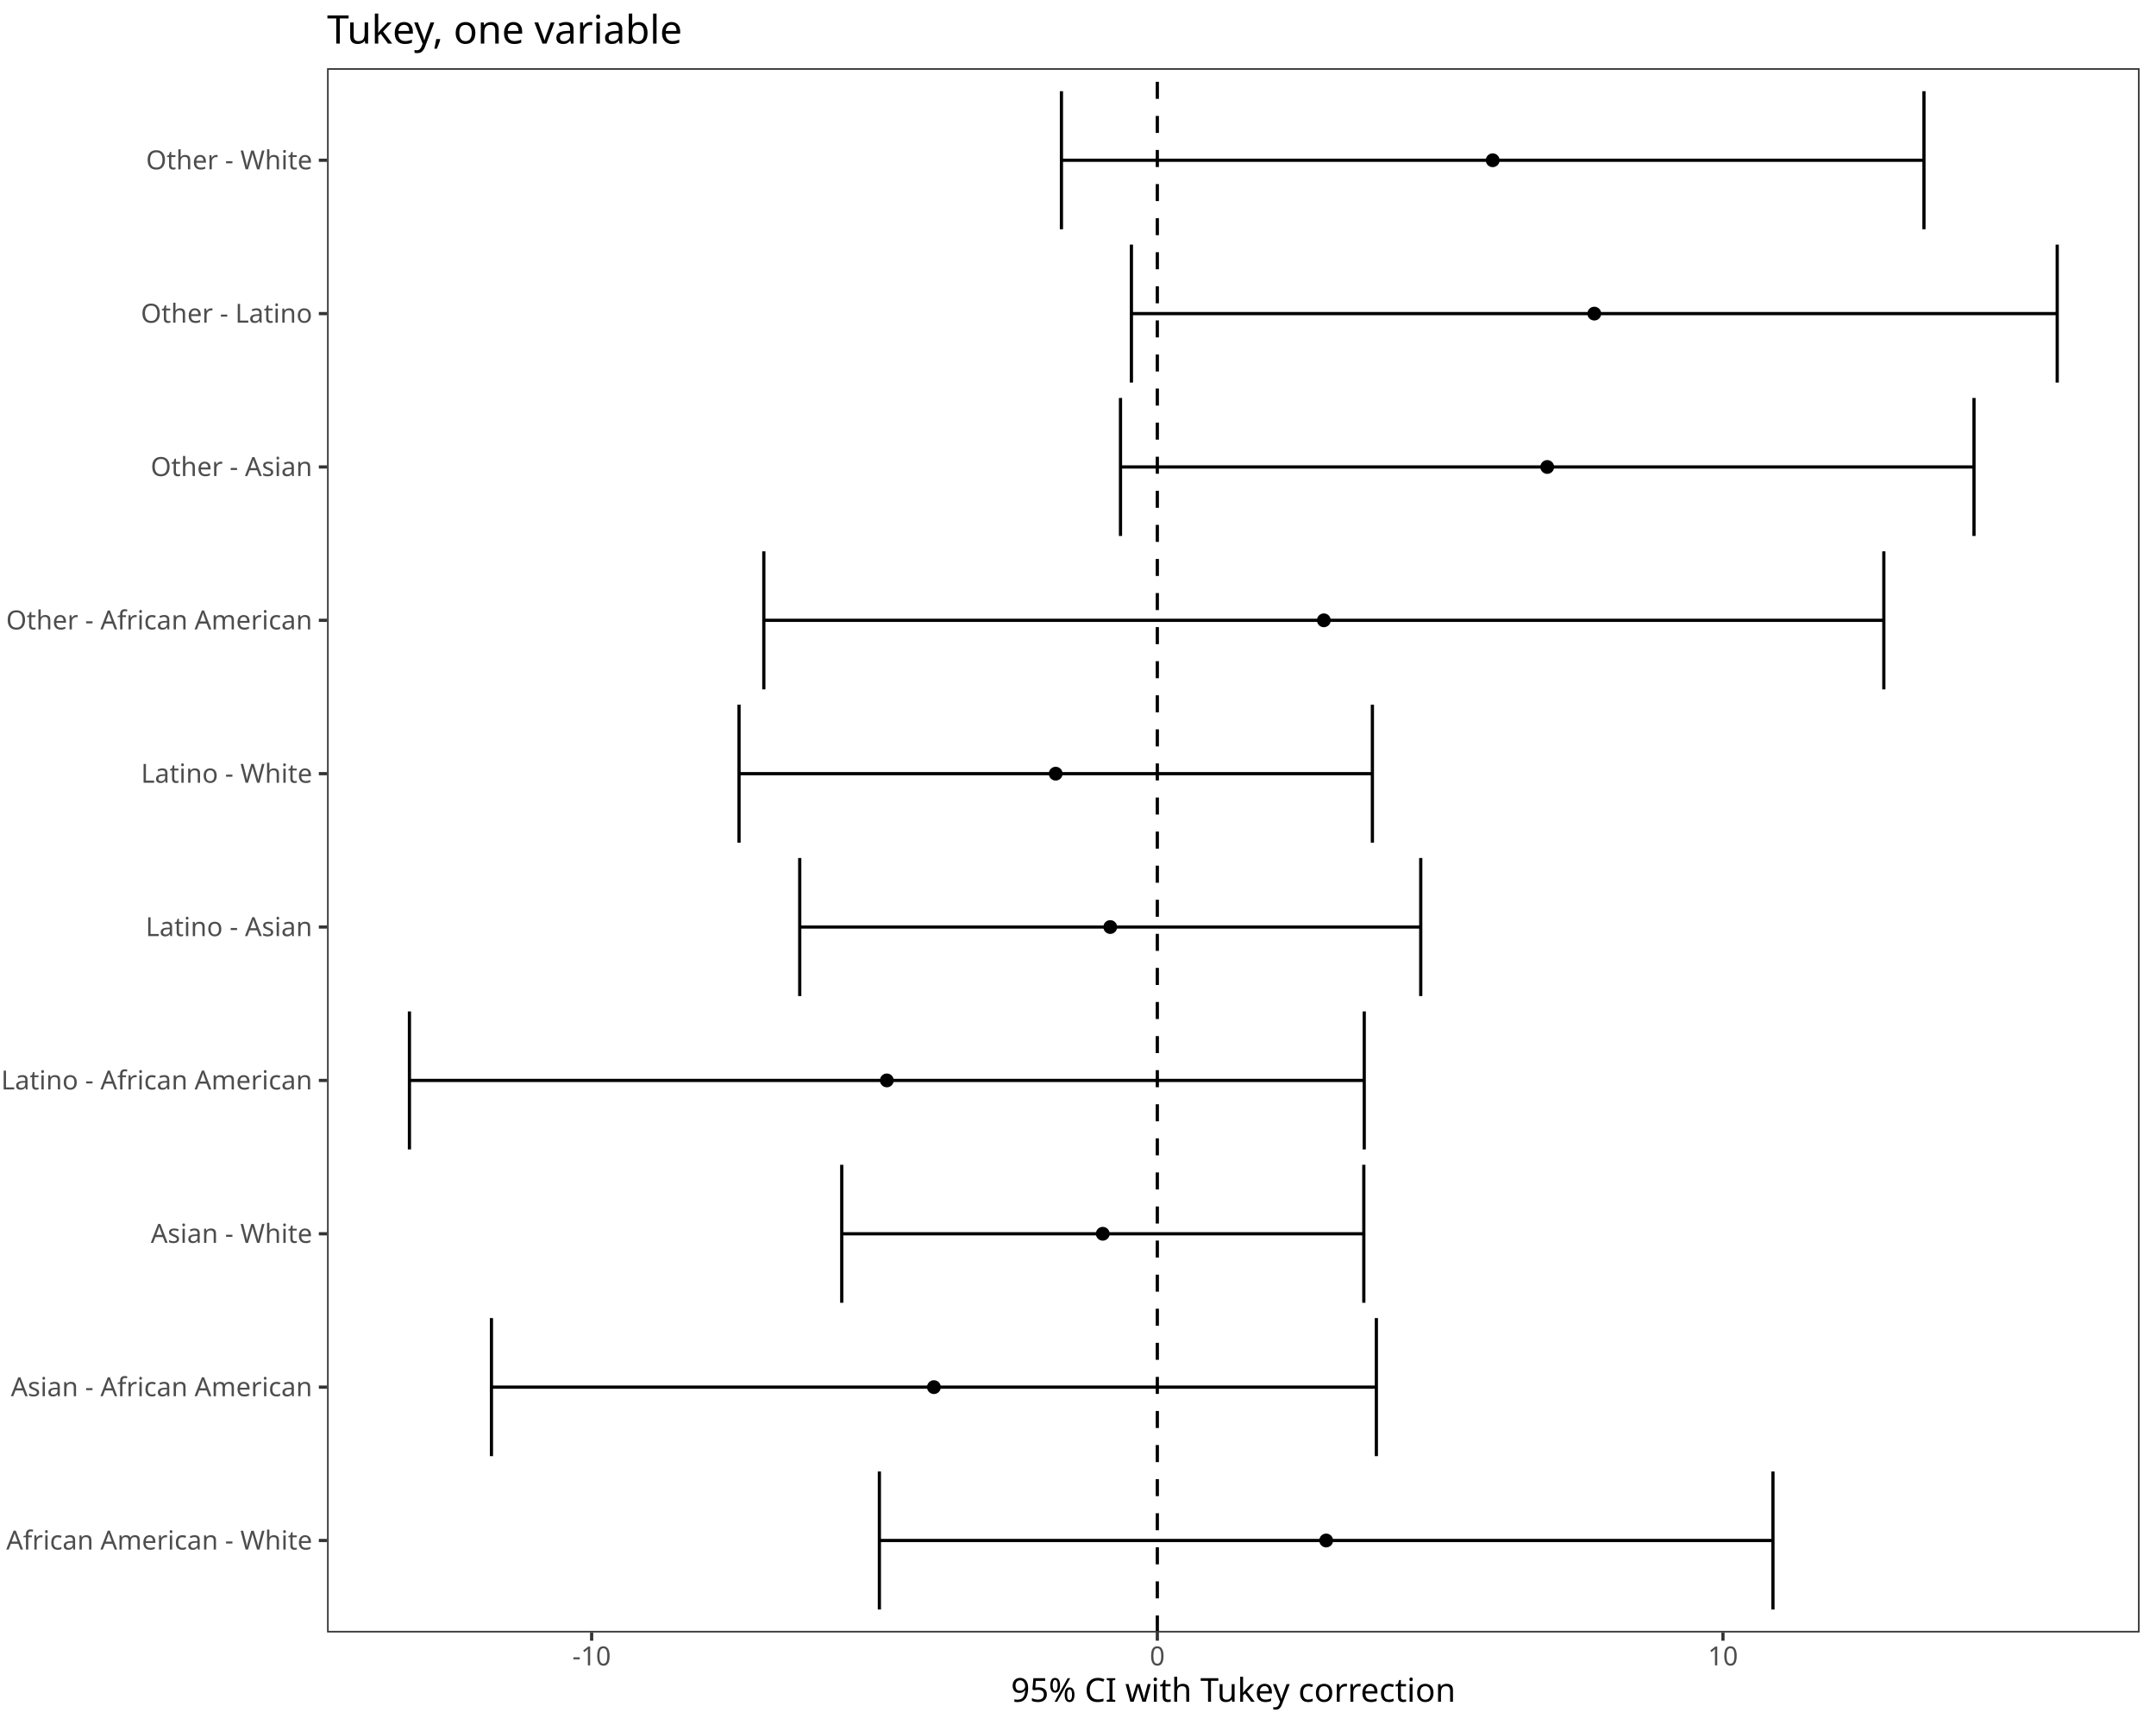
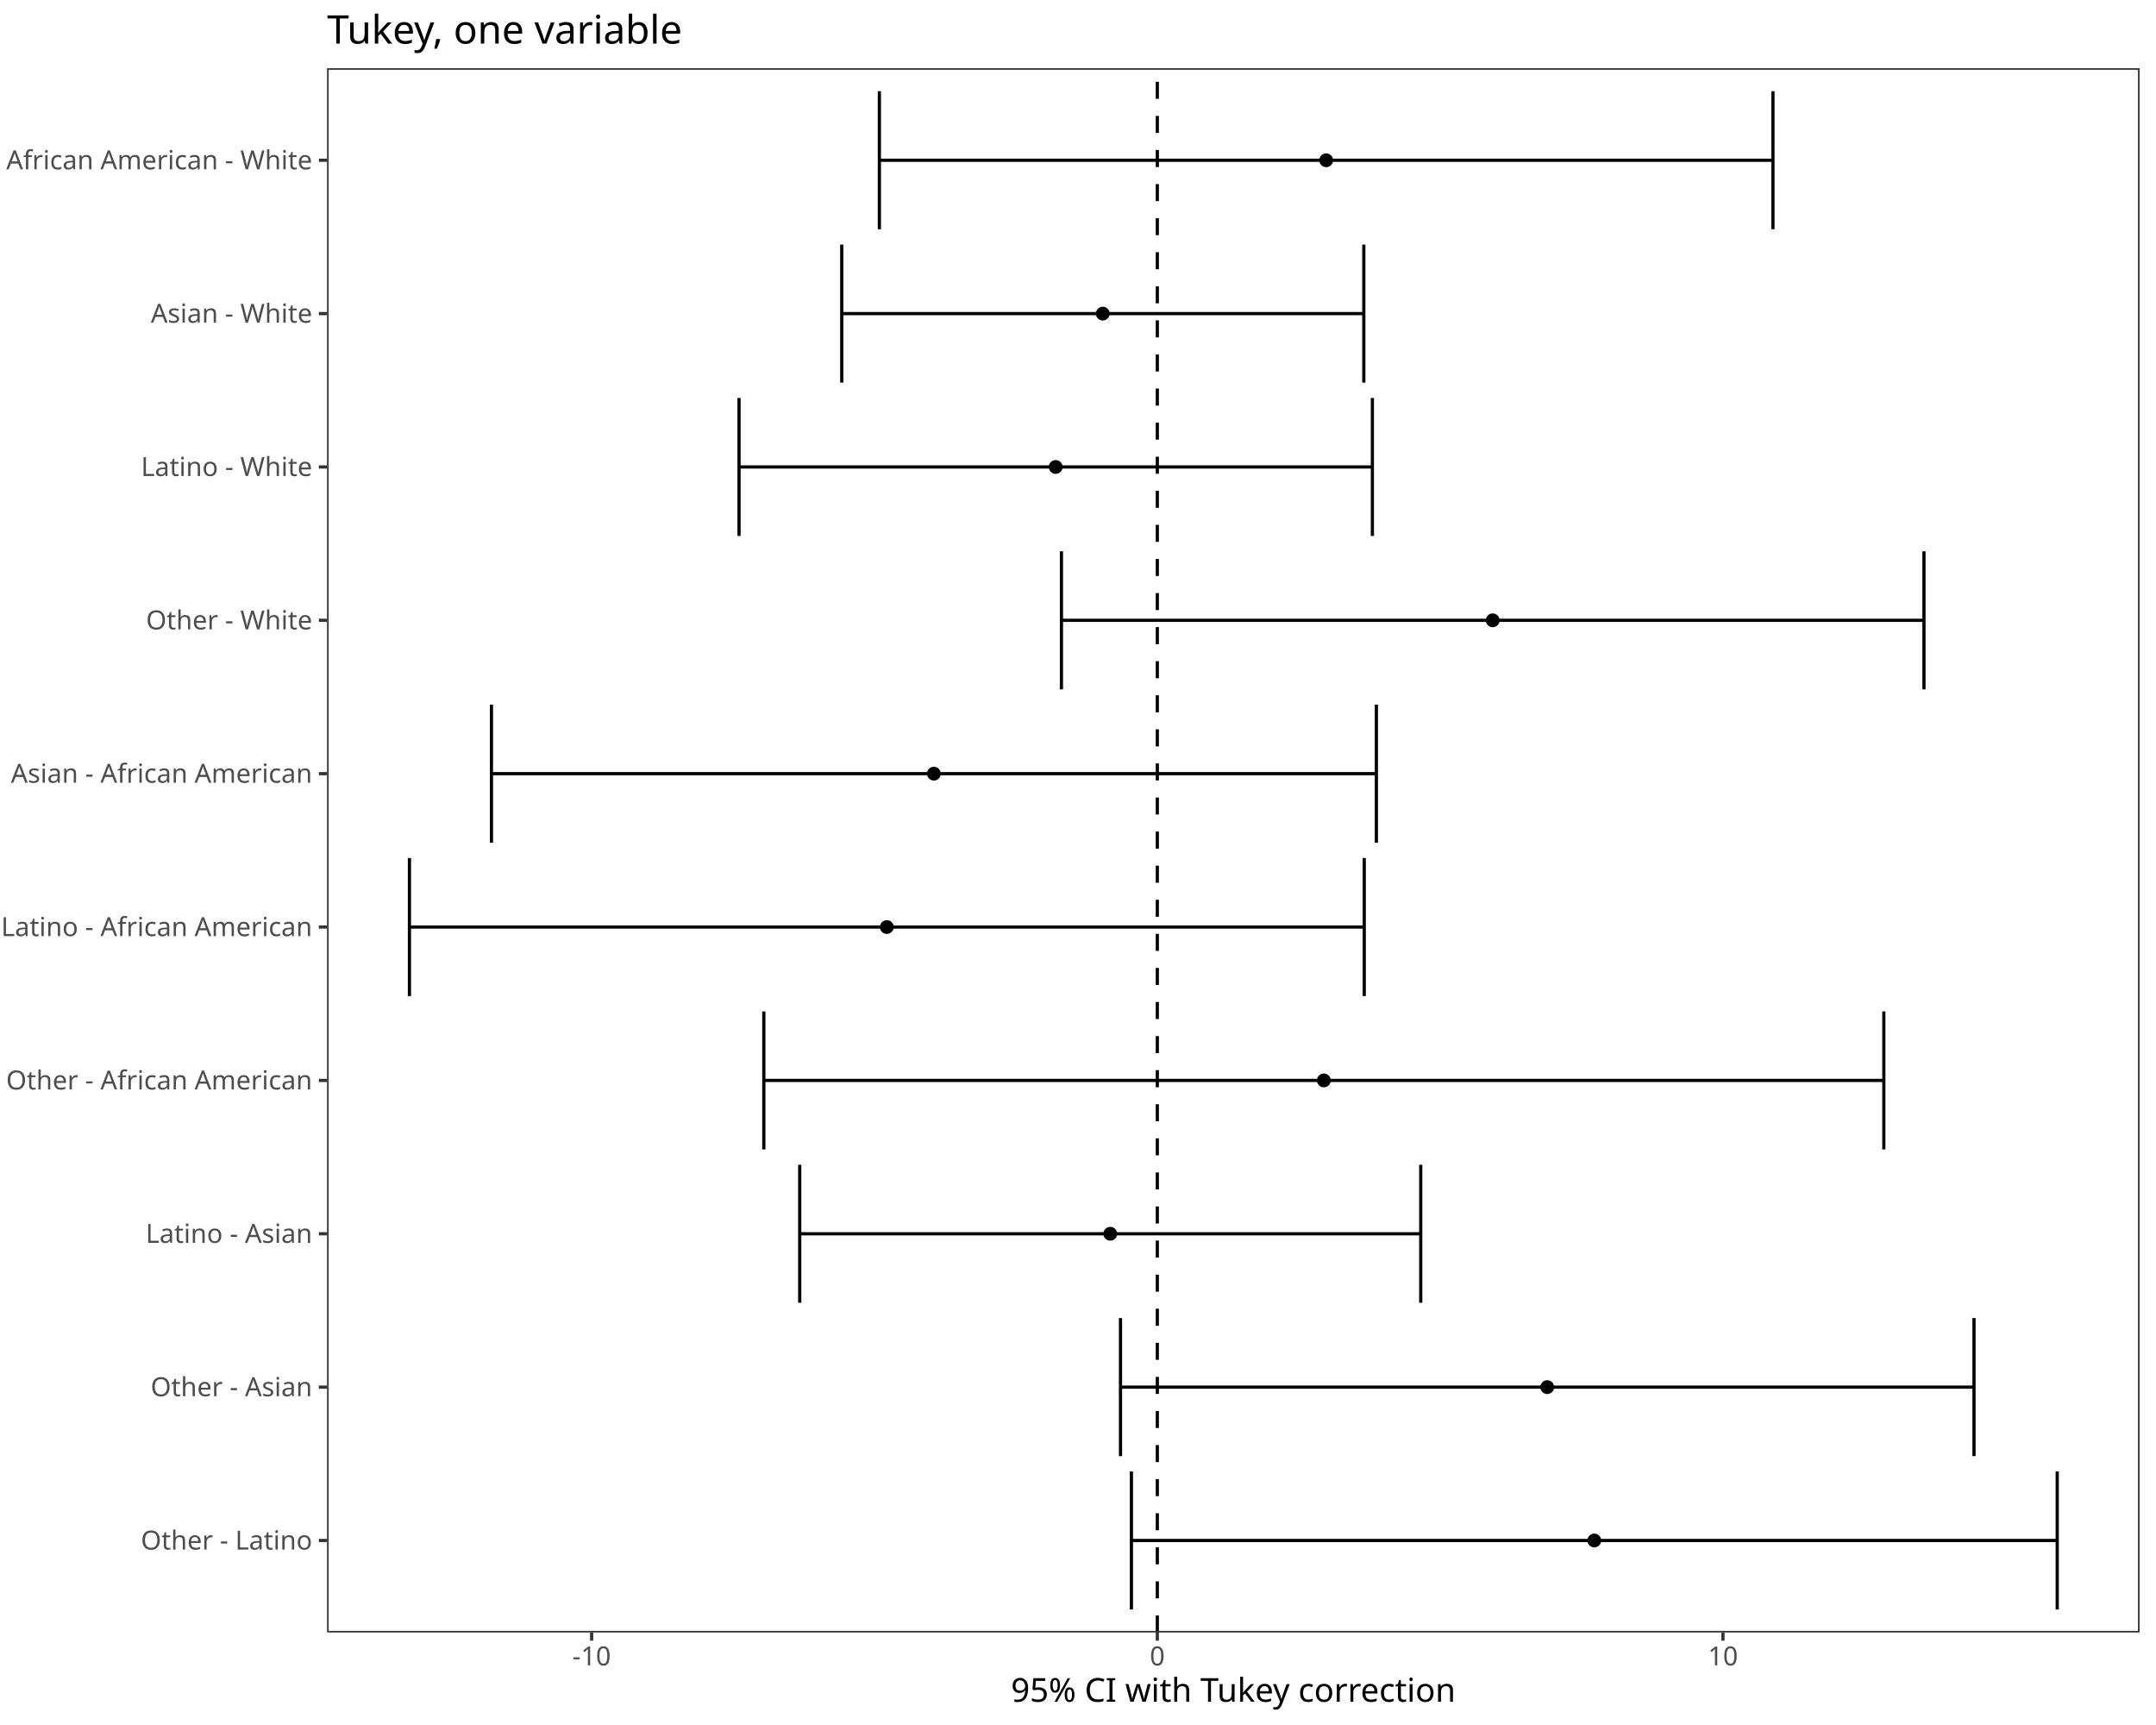
<svg xmlns="http://www.w3.org/2000/svg" class="svglite" data-engine-version="2.0" width="720.00pt" height="576.00pt" viewBox="0 0 720.00 576.00">
  <defs>
    <style type="text/css">
    .svglite line, .svglite polyline, .svglite polygon, .svglite path, .svglite rect, .svglite circle {
      fill: none;
      stroke: #000000;
      stroke-linecap: round;
      stroke-linejoin: round;
      stroke-miterlimit: 10.00;
    }
  </style>
  </defs>
  <rect width="100%" height="100%" style="stroke: none; fill: #FFFFFF;" />
  <defs>
    <clipPath id="cpMC4wMHw3MjAuMDB8MC4wMHw1NzYuMDA=">
      <rect x="0.00" y="0.00" width="720.00" height="576.00" />
    </clipPath>
  </defs>
  <g clip-path="url(#cpMC4wMHw3MjAuMDB8MC4wMHw1NzYuMDA=)">
    <rect x="0.00" y="0.00" width="720.00" height="576.00" style="stroke-width: 1.07; stroke: #FFFFFF; fill: #FFFFFF;" />
  </g>
  <defs>
    <clipPath id="cpMTA5LjIyfDcxNC41MnwyMi43OHw1NDUuMTE=">
      <rect x="109.22" y="22.78" width="605.30" height="522.33" />
    </clipPath>
  </defs>
  <g clip-path="url(#cpMTA5LjIyfDcxNC41MnwyMi43OHw1NDUuMTE=)">
    <rect x="109.22" y="22.78" width="605.30" height="522.33" style="stroke-width: 1.07; stroke: none; fill: #FFFFFF;" />
-     <circle cx="442.88" cy="514.39" r="1.95" style="stroke-width: 0.71; fill: #000000;" />
-     <circle cx="368.27" cy="411.97" r="1.95" style="stroke-width: 0.71; fill: #000000;" />
-     <circle cx="352.55" cy="258.34" r="1.95" style="stroke-width: 0.71; fill: #000000;" />
-     <circle cx="498.49" cy="53.51" r="1.95" style="stroke-width: 0.71; fill: #000000;" />
-     <circle cx="311.88" cy="463.18" r="1.95" style="stroke-width: 0.71; fill: #000000;" />
-     <circle cx="296.16" cy="360.76" r="1.95" style="stroke-width: 0.71; fill: #000000;" />
-     <circle cx="442.10" cy="207.13" r="1.95" style="stroke-width: 0.71; fill: #000000;" />
-     <circle cx="370.77" cy="309.55" r="1.95" style="stroke-width: 0.71; fill: #000000;" />
-     <circle cx="516.70" cy="155.93" r="1.95" style="stroke-width: 0.71; fill: #000000;" />
-     <circle cx="532.42" cy="104.72" r="1.95" style="stroke-width: 0.71; fill: #000000;" />
-     <polyline points="592.08,537.43 592.08,491.34 " style="stroke-width: 1.07; stroke-linecap: butt;" />
-     <polyline points="592.08,514.39 293.67,514.39 " style="stroke-width: 1.07; stroke-linecap: butt;" />
-     <polyline points="293.67,537.43 293.67,491.34 " style="stroke-width: 1.07; stroke-linecap: butt;" />
-     <polyline points="455.45,435.01 455.45,388.93 " style="stroke-width: 1.07; stroke-linecap: butt;" />
-     <polyline points="455.45,411.97 281.10,411.97 " style="stroke-width: 1.07; stroke-linecap: butt;" />
-     <polyline points="281.10,435.01 281.10,388.93 " style="stroke-width: 1.07; stroke-linecap: butt;" />
-     <polyline points="458.31,281.39 458.31,235.30 " style="stroke-width: 1.07; stroke-linecap: butt;" />
-     <polyline points="458.31,258.34 246.80,258.34 " style="stroke-width: 1.07; stroke-linecap: butt;" />
-     <polyline points="246.80,281.39 246.80,235.30 " style="stroke-width: 1.07; stroke-linecap: butt;" />
-     <polyline points="642.51,76.55 642.51,30.46 " style="stroke-width: 1.07; stroke-linecap: butt;" />
-     <polyline points="642.51,53.51 354.47,53.51 " style="stroke-width: 1.07; stroke-linecap: butt;" />
-     <polyline points="354.47,76.55 354.47,30.46 " style="stroke-width: 1.07; stroke-linecap: butt;" />
-     <polyline points="459.64,486.22 459.64,440.13 " style="stroke-width: 1.07; stroke-linecap: butt;" />
-     <polyline points="459.64,463.18 164.12,463.18 " style="stroke-width: 1.07; stroke-linecap: butt;" />
-     <polyline points="164.12,486.22 164.12,440.13 " style="stroke-width: 1.07; stroke-linecap: butt;" />
-     <polyline points="455.59,383.80 455.59,337.72 " style="stroke-width: 1.07; stroke-linecap: butt;" />
-     <polyline points="455.59,360.76 136.73,360.76 " style="stroke-width: 1.07; stroke-linecap: butt;" />
-     <polyline points="136.73,383.80 136.73,337.72 " style="stroke-width: 1.07; stroke-linecap: butt;" />
-     <polyline points="629.11,230.18 629.11,184.09 " style="stroke-width: 1.07; stroke-linecap: butt;" />
-     <polyline points="629.11,207.13 255.08,207.13 " style="stroke-width: 1.07; stroke-linecap: butt;" />
-     <polyline points="255.08,230.18 255.08,184.09 " style="stroke-width: 1.07; stroke-linecap: butt;" />
-     <polyline points="474.46,332.60 474.46,286.51 " style="stroke-width: 1.07; stroke-linecap: butt;" />
-     <polyline points="474.46,309.55 267.07,309.55 " style="stroke-width: 1.07; stroke-linecap: butt;" />
-     <polyline points="267.07,332.60 267.07,286.51 " style="stroke-width: 1.07; stroke-linecap: butt;" />
-     <polyline points="659.22,178.97 659.22,132.88 " style="stroke-width: 1.07; stroke-linecap: butt;" />
-     <polyline points="659.22,155.93 374.19,155.93 " style="stroke-width: 1.07; stroke-linecap: butt;" />
-     <polyline points="374.19,178.97 374.19,132.88 " style="stroke-width: 1.07; stroke-linecap: butt;" />
-     <polyline points="687.01,127.76 687.01,81.67 " style="stroke-width: 1.07; stroke-linecap: butt;" />
-     <polyline points="687.01,104.72 377.84,104.72 " style="stroke-width: 1.07; stroke-linecap: butt;" />
-     <polyline points="377.84,127.76 377.84,81.67 " style="stroke-width: 1.07; stroke-linecap: butt;" />
+     <circle cx="442.88" cy="53.51" r="1.95" style="stroke-width: 0.71; fill: #000000;" />
+     <circle cx="368.27" cy="104.72" r="1.95" style="stroke-width: 0.71; fill: #000000;" />
+     <circle cx="352.55" cy="155.93" r="1.95" style="stroke-width: 0.71; fill: #000000;" />
+     <circle cx="498.49" cy="207.13" r="1.95" style="stroke-width: 0.71; fill: #000000;" />
+     <circle cx="311.88" cy="258.34" r="1.95" style="stroke-width: 0.71; fill: #000000;" />
+     <circle cx="296.16" cy="309.55" r="1.95" style="stroke-width: 0.71; fill: #000000;" />
+     <circle cx="442.10" cy="360.76" r="1.95" style="stroke-width: 0.71; fill: #000000;" />
+     <circle cx="370.77" cy="411.97" r="1.95" style="stroke-width: 0.71; fill: #000000;" />
+     <circle cx="516.70" cy="463.18" r="1.95" style="stroke-width: 0.71; fill: #000000;" />
+     <circle cx="532.42" cy="514.39" r="1.95" style="stroke-width: 0.71; fill: #000000;" />
+     <polyline points="592.08,76.55 592.08,30.46 " style="stroke-width: 1.07; stroke-linecap: butt;" />
+     <polyline points="592.08,53.51 293.67,53.51 " style="stroke-width: 1.07; stroke-linecap: butt;" />
+     <polyline points="293.67,76.55 293.67,30.46 " style="stroke-width: 1.07; stroke-linecap: butt;" />
+     <polyline points="455.45,127.76 455.45,81.67 " style="stroke-width: 1.07; stroke-linecap: butt;" />
+     <polyline points="455.45,104.72 281.10,104.72 " style="stroke-width: 1.07; stroke-linecap: butt;" />
+     <polyline points="281.10,127.76 281.10,81.67 " style="stroke-width: 1.07; stroke-linecap: butt;" />
+     <polyline points="458.31,178.97 458.31,132.88 " style="stroke-width: 1.07; stroke-linecap: butt;" />
+     <polyline points="458.31,155.93 246.80,155.93 " style="stroke-width: 1.07; stroke-linecap: butt;" />
+     <polyline points="246.80,178.97 246.80,132.88 " style="stroke-width: 1.07; stroke-linecap: butt;" />
+     <polyline points="642.51,230.18 642.51,184.09 " style="stroke-width: 1.07; stroke-linecap: butt;" />
+     <polyline points="642.51,207.13 354.47,207.13 " style="stroke-width: 1.07; stroke-linecap: butt;" />
+     <polyline points="354.47,230.18 354.47,184.09 " style="stroke-width: 1.07; stroke-linecap: butt;" />
+     <polyline points="459.64,281.39 459.64,235.30 " style="stroke-width: 1.07; stroke-linecap: butt;" />
+     <polyline points="459.64,258.34 164.12,258.34 " style="stroke-width: 1.07; stroke-linecap: butt;" />
+     <polyline points="164.12,281.39 164.12,235.30 " style="stroke-width: 1.07; stroke-linecap: butt;" />
+     <polyline points="455.59,332.60 455.59,286.51 " style="stroke-width: 1.07; stroke-linecap: butt;" />
+     <polyline points="455.59,309.55 136.73,309.55 " style="stroke-width: 1.07; stroke-linecap: butt;" />
+     <polyline points="136.73,332.60 136.73,286.51 " style="stroke-width: 1.07; stroke-linecap: butt;" />
+     <polyline points="629.11,383.80 629.11,337.72 " style="stroke-width: 1.07; stroke-linecap: butt;" />
+     <polyline points="629.11,360.76 255.08,360.76 " style="stroke-width: 1.07; stroke-linecap: butt;" />
+     <polyline points="255.08,383.80 255.08,337.72 " style="stroke-width: 1.07; stroke-linecap: butt;" />
+     <polyline points="474.46,435.01 474.46,388.93 " style="stroke-width: 1.07; stroke-linecap: butt;" />
+     <polyline points="474.46,411.97 267.07,411.97 " style="stroke-width: 1.07; stroke-linecap: butt;" />
+     <polyline points="267.07,435.01 267.07,388.93 " style="stroke-width: 1.07; stroke-linecap: butt;" />
+     <polyline points="659.22,486.22 659.22,440.13 " style="stroke-width: 1.07; stroke-linecap: butt;" />
+     <polyline points="659.22,463.18 374.19,463.18 " style="stroke-width: 1.07; stroke-linecap: butt;" />
+     <polyline points="374.19,486.22 374.19,440.13 " style="stroke-width: 1.07; stroke-linecap: butt;" />
+     <polyline points="687.01,537.43 687.01,491.34 " style="stroke-width: 1.07; stroke-linecap: butt;" />
+     <polyline points="687.01,514.39 377.84,514.39 " style="stroke-width: 1.07; stroke-linecap: butt;" />
+     <polyline points="377.84,537.43 377.84,491.34 " style="stroke-width: 1.07; stroke-linecap: butt;" />
    <line x1="386.49" y1="545.11" x2="386.49" y2="22.78" style="stroke-width: 1.07; stroke-dasharray: 5.69,5.69; stroke-linecap: butt;" />
    <rect x="109.22" y="22.78" width="605.30" height="522.33" style="stroke-width: 1.07; stroke: #333333;" />
  </g>
  <g clip-path="url(#cpMC4wMHw3MjAuMDB8MC4wMHw1NzYuMDA=)">
-     <text x="104.29" y="517.42" text-anchor="end" style="font-size: 8.80px; fill: #4D4D4D; font-family: sans;" textLength="97.33px" lengthAdjust="spacingAndGlyphs">African American - White</text>
-     <text x="104.29" y="466.21" text-anchor="end" style="font-size: 8.80px; fill: #4D4D4D; font-family: sans;" textLength="96.85px" lengthAdjust="spacingAndGlyphs">Asian - African American</text>
-     <text x="104.29" y="415.00" text-anchor="end" style="font-size: 8.80px; fill: #4D4D4D; font-family: sans;" textLength="52.33px" lengthAdjust="spacingAndGlyphs">Asian - White</text>
-     <text x="104.29" y="363.79" text-anchor="end" style="font-size: 8.80px; fill: #4D4D4D; font-family: sans;" textLength="98.81px" lengthAdjust="spacingAndGlyphs">Latino - African American</text>
-     <text x="104.29" y="312.58" text-anchor="end" style="font-size: 8.80px; fill: #4D4D4D; font-family: sans;" textLength="53.81px" lengthAdjust="spacingAndGlyphs">Latino - Asian</text>
-     <text x="104.29" y="261.37" text-anchor="end" style="font-size: 8.80px; fill: #4D4D4D; font-family: sans;" textLength="54.29px" lengthAdjust="spacingAndGlyphs">Latino - White</text>
-     <text x="104.29" y="210.16" text-anchor="end" style="font-size: 8.80px; fill: #4D4D4D; font-family: sans;" textLength="96.85px" lengthAdjust="spacingAndGlyphs">Other - African American</text>
-     <text x="104.29" y="158.95" text-anchor="end" style="font-size: 8.80px; fill: #4D4D4D; font-family: sans;" textLength="51.85px" lengthAdjust="spacingAndGlyphs">Other - Asian</text>
-     <text x="104.29" y="107.75" text-anchor="end" style="font-size: 8.80px; fill: #4D4D4D; font-family: sans;" textLength="53.81px" lengthAdjust="spacingAndGlyphs">Other - Latino</text>
-     <text x="104.29" y="56.54" text-anchor="end" style="font-size: 8.80px; fill: #4D4D4D; font-family: sans;" textLength="52.32px" lengthAdjust="spacingAndGlyphs">Other - White</text>
+     <text x="104.29" y="517.42" text-anchor="end" style="font-size: 8.80px; fill: #4D4D4D; font-family: sans;" textLength="53.81px" lengthAdjust="spacingAndGlyphs">Other - Latino</text>
+     <text x="104.29" y="466.21" text-anchor="end" style="font-size: 8.80px; fill: #4D4D4D; font-family: sans;" textLength="51.85px" lengthAdjust="spacingAndGlyphs">Other - Asian</text>
+     <text x="104.29" y="415.00" text-anchor="end" style="font-size: 8.80px; fill: #4D4D4D; font-family: sans;" textLength="53.81px" lengthAdjust="spacingAndGlyphs">Latino - Asian</text>
+     <text x="104.29" y="363.79" text-anchor="end" style="font-size: 8.80px; fill: #4D4D4D; font-family: sans;" textLength="96.85px" lengthAdjust="spacingAndGlyphs">Other - African American</text>
+     <text x="104.29" y="312.58" text-anchor="end" style="font-size: 8.80px; fill: #4D4D4D; font-family: sans;" textLength="98.81px" lengthAdjust="spacingAndGlyphs">Latino - African American</text>
+     <text x="104.29" y="261.37" text-anchor="end" style="font-size: 8.80px; fill: #4D4D4D; font-family: sans;" textLength="96.85px" lengthAdjust="spacingAndGlyphs">Asian - African American</text>
+     <text x="104.29" y="210.16" text-anchor="end" style="font-size: 8.80px; fill: #4D4D4D; font-family: sans;" textLength="52.32px" lengthAdjust="spacingAndGlyphs">Other - White</text>
+     <text x="104.29" y="158.95" text-anchor="end" style="font-size: 8.80px; fill: #4D4D4D; font-family: sans;" textLength="54.29px" lengthAdjust="spacingAndGlyphs">Latino - White</text>
+     <text x="104.29" y="107.75" text-anchor="end" style="font-size: 8.80px; fill: #4D4D4D; font-family: sans;" textLength="52.33px" lengthAdjust="spacingAndGlyphs">Asian - White</text>
+     <text x="104.29" y="56.54" text-anchor="end" style="font-size: 8.80px; fill: #4D4D4D; font-family: sans;" textLength="97.33px" lengthAdjust="spacingAndGlyphs">African American - White</text>
    <polyline points="106.48,514.39 109.22,514.39 " style="stroke-width: 1.07; stroke: #333333; stroke-linecap: butt;" />
    <polyline points="106.48,463.18 109.22,463.18 " style="stroke-width: 1.07; stroke: #333333; stroke-linecap: butt;" />
    <polyline points="106.48,411.97 109.22,411.97 " style="stroke-width: 1.07; stroke: #333333; stroke-linecap: butt;" />
    <polyline points="106.48,360.76 109.22,360.76 " style="stroke-width: 1.07; stroke: #333333; stroke-linecap: butt;" />
    <polyline points="106.48,309.55 109.22,309.55 " style="stroke-width: 1.07; stroke: #333333; stroke-linecap: butt;" />
    <polyline points="106.48,258.34 109.22,258.34 " style="stroke-width: 1.07; stroke: #333333; stroke-linecap: butt;" />
    <polyline points="106.48,207.13 109.22,207.13 " style="stroke-width: 1.07; stroke: #333333; stroke-linecap: butt;" />
    <polyline points="106.48,155.93 109.22,155.93 " style="stroke-width: 1.07; stroke: #333333; stroke-linecap: butt;" />
    <polyline points="106.48,104.72 109.22,104.72 " style="stroke-width: 1.07; stroke: #333333; stroke-linecap: butt;" />
    <polyline points="106.48,53.51 109.22,53.51 " style="stroke-width: 1.07; stroke: #333333; stroke-linecap: butt;" />
    <polyline points="197.58,547.85 197.58,545.11 " style="stroke-width: 1.07; stroke: #333333; stroke-linecap: butt;" />
    <polyline points="386.49,547.85 386.49,545.11 " style="stroke-width: 1.07; stroke: #333333; stroke-linecap: butt;" />
    <polyline points="575.39,547.85 575.39,545.11 " style="stroke-width: 1.07; stroke: #333333; stroke-linecap: butt;" />
    <text x="197.58" y="556.10" text-anchor="middle" style="font-size: 8.80px; fill: #4D4D4D; font-family: sans;" textLength="12.72px" lengthAdjust="spacingAndGlyphs">-10</text>
    <text x="386.49" y="556.10" text-anchor="middle" style="font-size: 8.80px; fill: #4D4D4D; font-family: sans;" textLength="4.89px" lengthAdjust="spacingAndGlyphs">0</text>
    <text x="575.39" y="556.10" text-anchor="middle" style="font-size: 8.80px; fill: #4D4D4D; font-family: sans;" textLength="9.79px" lengthAdjust="spacingAndGlyphs">10</text>
    <text x="411.87" y="568.24" text-anchor="middle" style="font-size: 11.00px; font-family: sans;" textLength="143.07px" lengthAdjust="spacingAndGlyphs">95% CI with Tukey correction</text>
    <text x="109.22" y="14.56" style="font-size: 13.20px; font-family: sans;" textLength="115.21px" lengthAdjust="spacingAndGlyphs">Tukey, one variable</text>
  </g>
</svg>
